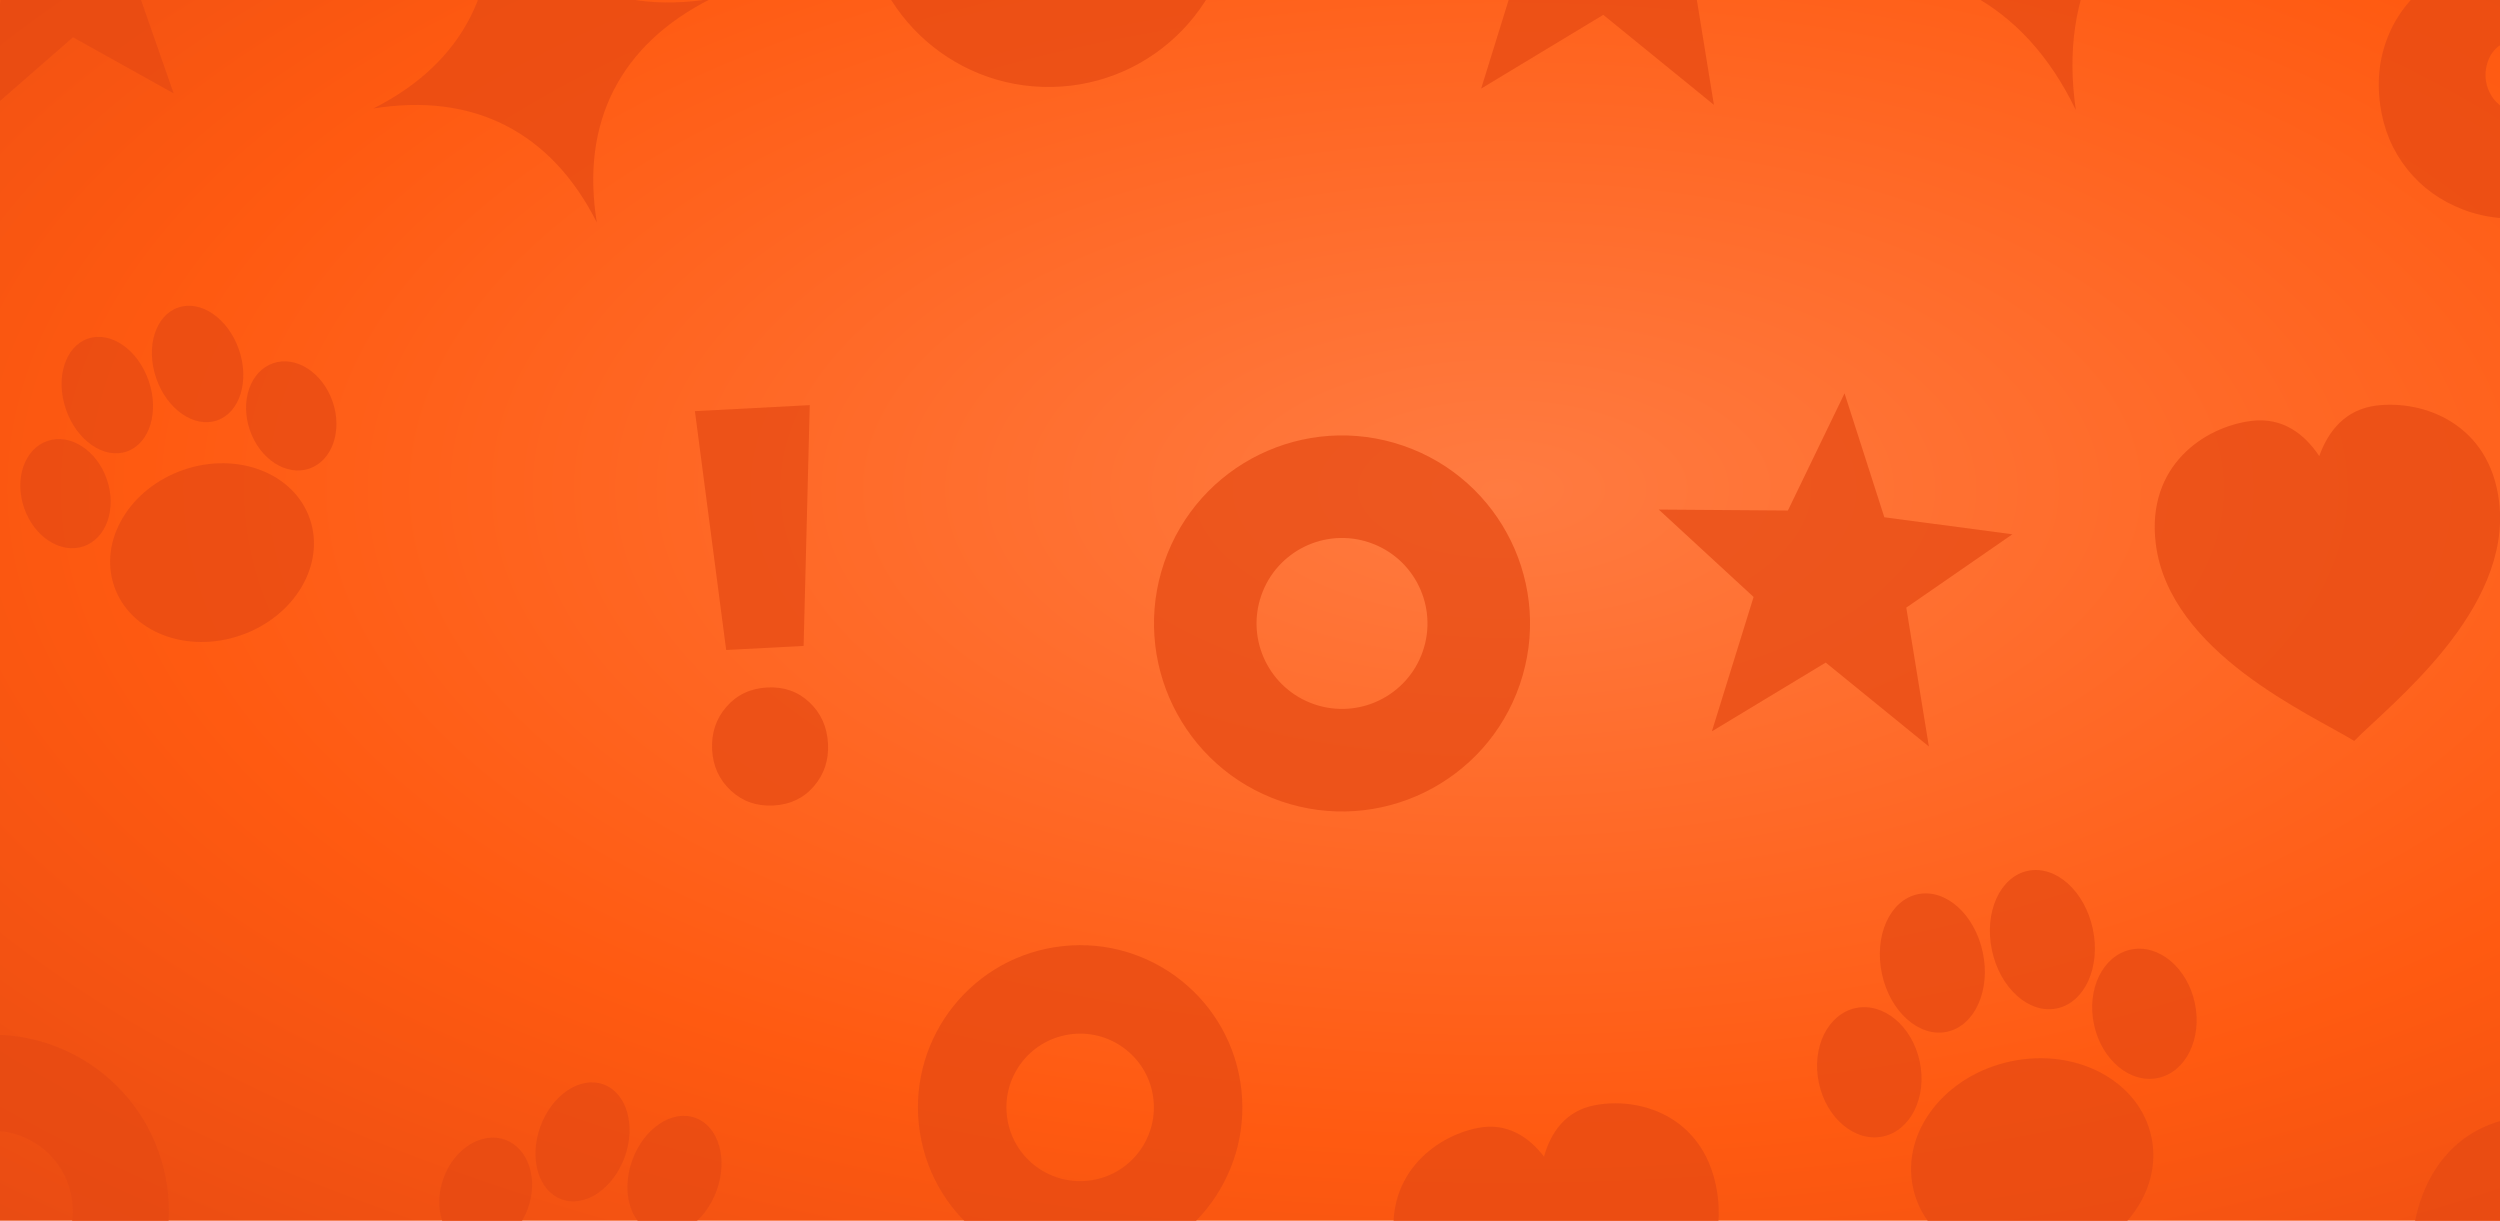
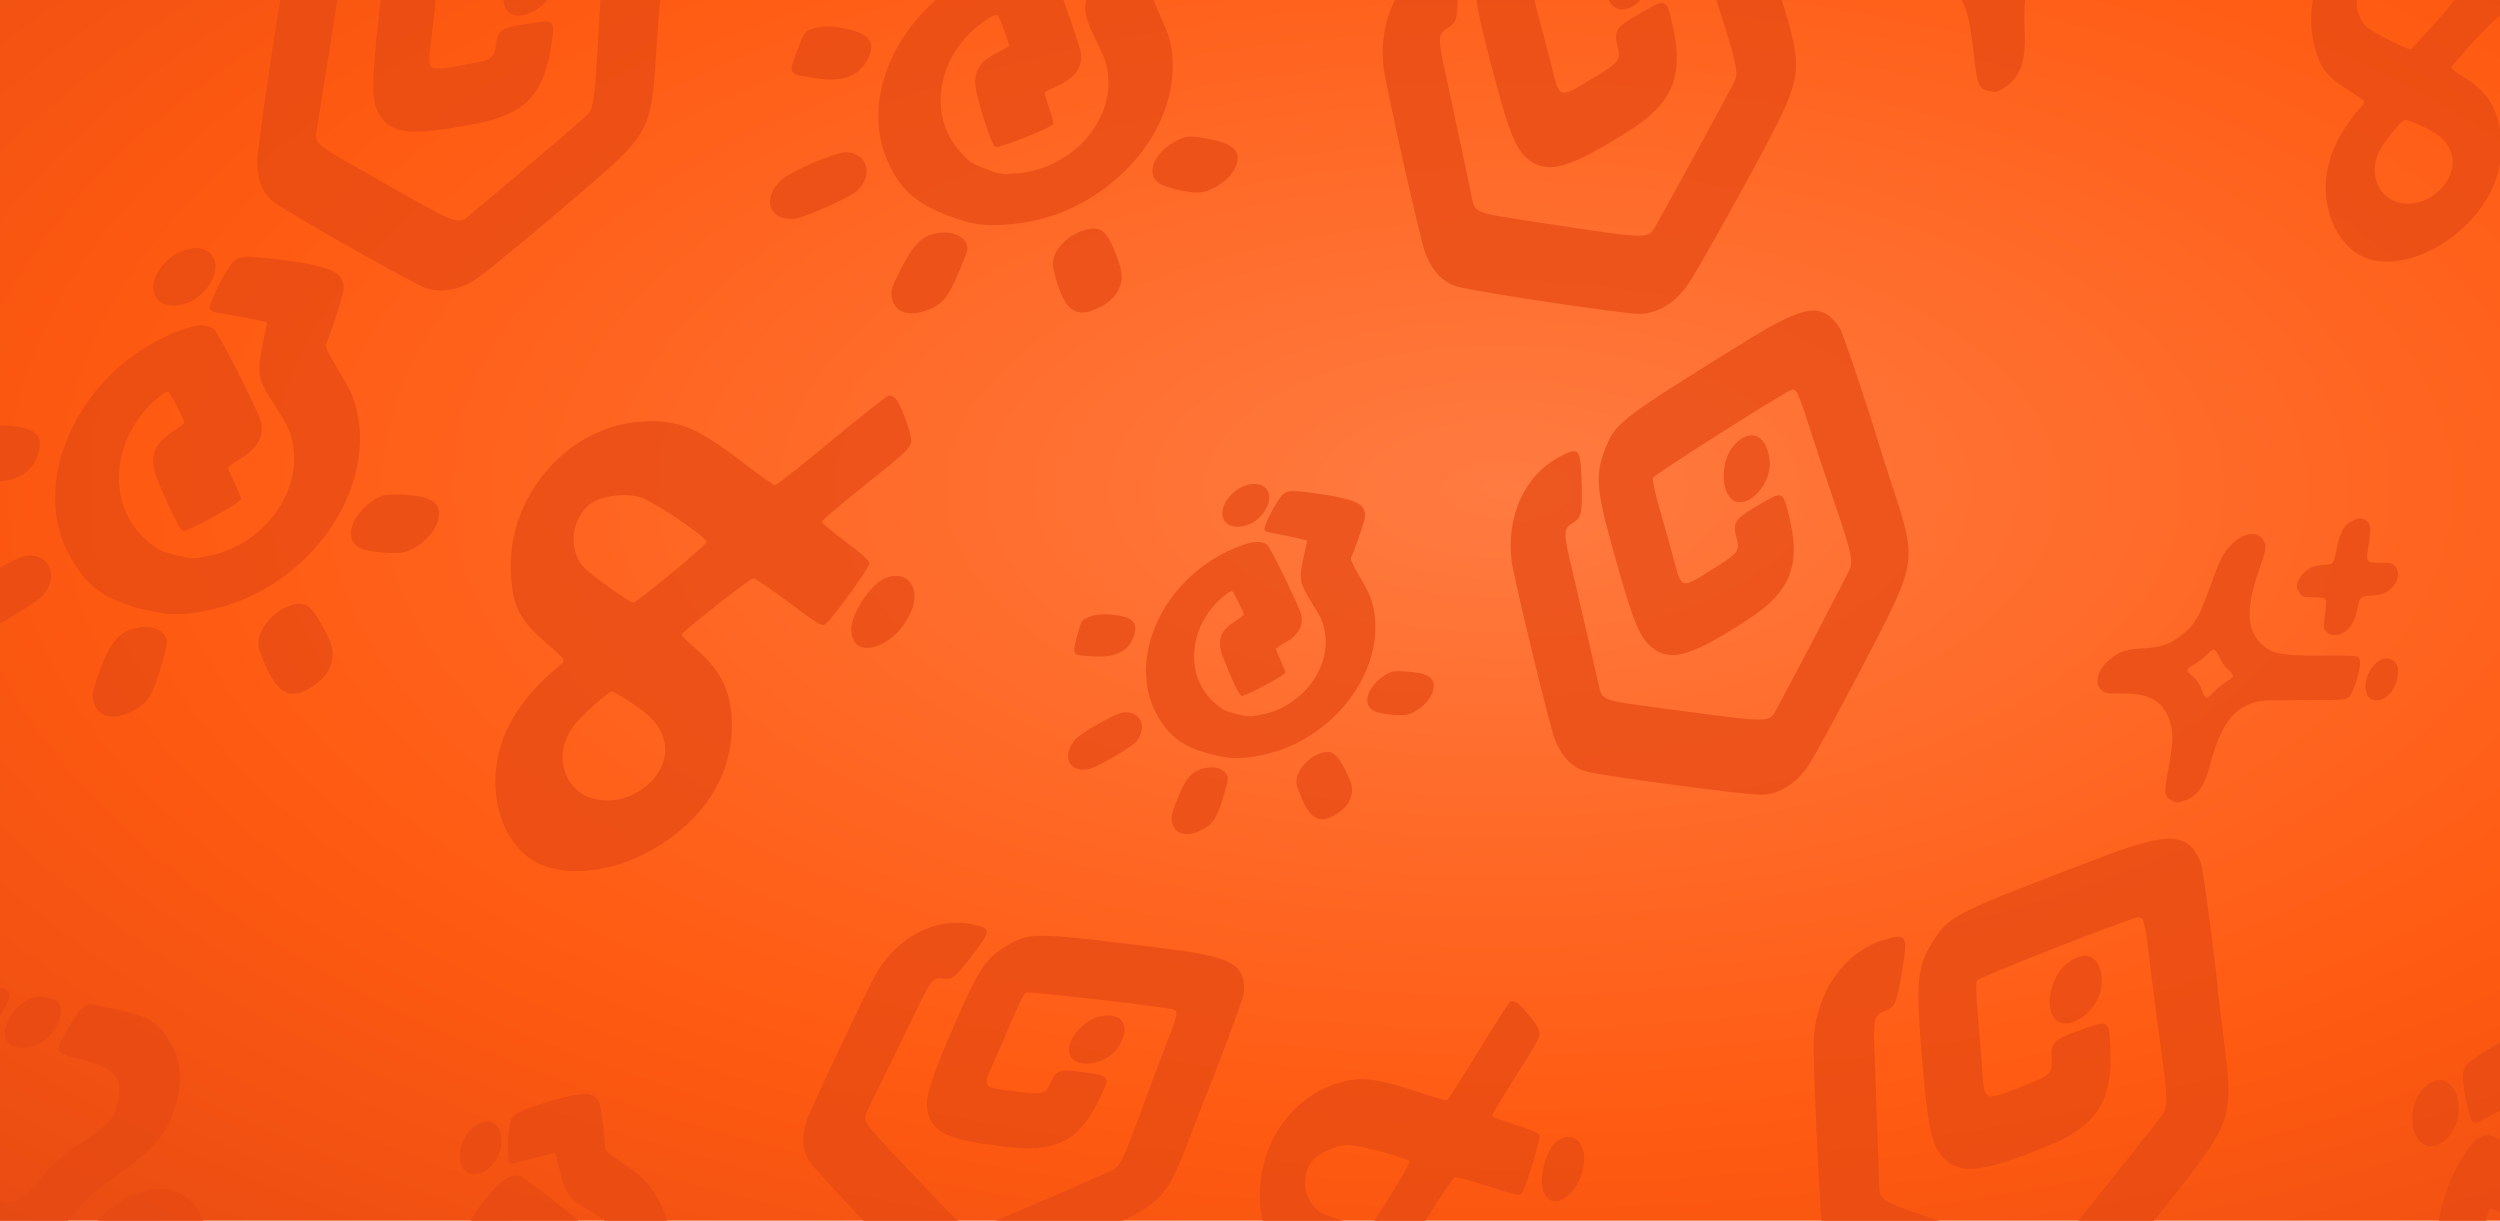
<svg xmlns="http://www.w3.org/2000/svg" width="1024" height="500" viewBox="0 0 1024 500">
  <defs>
    <radialGradient id="bg" cx=".6" cy=".4" r=".9">
      <stop offset="0" stop-color="#FF7B41" />
      <stop offset=".6" stop-color="#FF5A11" />
      <stop offset="1" stop-color="#E54913" />
    </radialGradient>
-     <symbol id="g-sparkle" viewBox="0 0 100 100" overflow="visible">
-       <g fill="currentColor">
-         <path d="M50 4C54 30 70 46 96 50C70 54 54 70 50 96C46 70 30 54 4 50C30 46 46 30 50 4Z" />
-       </g>
-     </symbol>
-     <symbol id="g-heart" viewBox="0 0 100 100" overflow="visible">
-       <g fill="currentColor">
-         <path d="M50 90C40 82 6 62 6 34C6 14 22 6 34 6C42 6 47 11 50 17C53 11 58 6 66 6C78 6 94 14 94 34C94 62 60 82 50 90Z" />
-       </g>
-     </symbol>
-     <symbol id="g-ring" viewBox="0 0 100 100" overflow="visible">
-       <g fill="currentColor">
-         <path fill-rule="evenodd" d="M50 6a44 44 0 1 1 0 88a44 44 0 1 1 0-88Zm0 24a20 20 0 1 0 0 40a20 20 0 1 0 0-40Z" />
+     <symbol id="g-amp" viewBox="0 0 100 100" overflow="visible">
+       <g transform="scale(0.43478)">
+         <g transform="translate(0,230) scale(0.1,-0.1)" fill="currentColor">
+           <path d="M1833 2090 c-155 -116 -288 -210 -296 -210 -7 0 -75 54 -152 120 -222 190 -318 235 -495 234 -384 -2 -713 -356 -698 -751 5 -152 36 -214 162 -336 91 -88 91 -88 61 -110 -139 -102 -238 -213 -295 -332 -112 -232 -66 -513 102 -635 137 -99 385 -92 603 17 265 133 420 348 433 604 8 161 -36 271 -154 385 -41 39 -74 75 -74 80 1 13 355 264 374 264 8 0 85 -59 171 -130 148 -123 159 -130 179 -117 36 24 235 271 235 292 0 13 -37 51 -114 115 -63 52 -115 99 -114 105 0 5 88 73 195 150 259 185 274 199 274 238 0 42 -46 186 -67 209 -9 10 -23 18 -32 18 -9 -1 -143 -95 -298 -210z m-975 -234 c65 -23 321 -216 322 -242 0 -14 -364 -284 -383 -284 -19 0 -220 162 -246 198 -73 104 -33 264 80 320 53 26 164 30 227 8z m-117 -1012 c121 -88 162 -139 175 -221 25 -156 -161 -306 -338 -272 -177 32 -234 239 -107 383 45 51 176 156 195 156 7 0 40 -21 75 -46z M2071 1389 c-80 -24 -191 -173 -191 -258 0 -156 222 -95 306 84 54 113 -7 205 -115 174z" />
+         </g>
      </g>
    </symbol>
    <symbol id="g-paw" viewBox="0 0 100 100" overflow="visible">
-       <g fill="currentColor">
-         <ellipse cx="50" cy="66" rx="26" ry="22" />
-         <ellipse cx="20" cy="40" rx="11" ry="14" />
-         <ellipse cx="38" cy="20" rx="11" ry="15" />
-         <ellipse cx="62" cy="20" rx="11" ry="15" />
-         <ellipse cx="80" cy="40" rx="11" ry="14" />
+       <g transform="scale(0.38911)">
+         <g transform="translate(0,257) scale(0.1,-0.1)" fill="currentColor">
+           <path d="M1619 2533 c-43 -7 -65 -42 -105 -167 -49 -155 -54 -150 117 -156 199 -7 254 -51 254 -200 0 -97 -12 -118 -144 -255 -115 -119 -159 -180 -215 -294 -42 -87 -58 -107 -108 -132 -105 -53 -220 7 -258 136 -27 91 -83 179 -171 267 -47 47 -96 106 -108 130 -54 112 1 265 111 308 61 24 77 48 120 182 39 124 40 130 23 148 -24 27 -61 25 -152 -5 -249 -84 -434 -329 -450 -596 -11 -181 25 -265 183 -429 69 -73 119 -134 133 -165 77 -164 96 -197 138 -236 163 -150 435 -126 633 58 70 65 117 131 185 261 26 51 72 109 152 195 184 197 251 323 260 493 9 149 -26 252 -118 349 -83 88 -144 109 -314 111 -77 1 -152 0 -166 -3z M1274 2501 c-88 -54 -144 -212 -96 -270 42 -53 155 -31 217 42 65 76 82 197 32 232 -31 22 -115 19 -153 -4z M2209 1567 c-244 -69 -423 -389 -356 -637 9 -30 14 -56 13 -58 -2 -1 -29 13 -61 32 -135 82 -290 53 -420 -78 -118 -119 -170 -260 -163 -443 5 -145 50 -246 131 -300 297 -199 672 234 571 660 -8 35 5 35 57 -2 160 -117 413 -7 526 228 158 328 -16 677 -298 598z m10 -307 c61 -32 66 -215 6 -242 -64 -29 -115 29 -115 129 0 92 51 145 109 113z m-609 -648 c66 -66 39 -242 -37 -242 -88 0 -121 173 -48 246 31 31 50 30 85 -4z M369 1476 c-252 -89 -423 -409 -355 -665 101 -379 656 -168 733 278 50 286 -133 474 -378 387z m56 -310 c59 -60 32 -214 -41 -232 -90 -23 -130 86 -73 198 31 62 74 74 114 34z M828 886 c-245 -101 -401 -447 -313 -697 123 -354 658 -59 682 377 15 263 -153 409 -369 320z m64 -316 c39 -54 32 -152 -17 -204 -87 -94 -169 81 -95 202 26 42 81 43 112 2z" />
+         </g>
      </g>
    </symbol>
-     <symbol id="g-arrow" viewBox="0 0 100 100" overflow="visible">
-       <g fill="currentColor">
-         <path d="M6 34H50V10L96 50L50 90V66H6Z" />
+     <symbol id="g-badge" viewBox="0 0 100 100" overflow="visible">
+       <g transform="scale(0.42017)">
+         <g transform="translate(0,238) scale(0.1,-0.1)" fill="currentColor">
+           <path d="M1825 2340 c-787 -136 -824 -146 -924 -249 -110 -113 -134 -185 -172 -511 -50 -436 -50 -531 4 -611 67 -100 187 -108 540 -38 268 54 373 166 412 442 19 139 22 137 -150 110 -132 -20 -150 -33 -160 -116 -10 -76 -19 -82 -189 -112 -198 -35 -193 -38 -172 131 8 65 22 191 31 279 11 102 22 165 30 174 13 13 814 161 873 161 35 0 36 -16 18 -258 -9 -125 -21 -312 -26 -417 -14 -251 -23 -311 -52 -343 -20 -22 -512 -441 -644 -549 -88 -72 -40 -90 -594 224 -294 167 -287 160 -270 255 12 70 63 397 100 631 31 207 38 221 100 232 53 9 65 26 121 174 70 187 67 198 -51 187 -214 -19 -396 -191 -459 -431 -24 -93 -144 -906 -145 -985 -1 -106 31 -183 97 -231 91 -66 771 -451 838 -474 87 -31 192 -13 286 50 59 39 390 314 633 524 322 280 341 316 365 691 8 124 17 248 20 275 17 164 45 632 39 659 -36 168 -124 190 -499 126z M1551 1838 c-104 -51 -170 -220 -111 -283 63 -67 228 18 260 134 38 137 -32 207 -149 149z" />
+         </g>
      </g>
    </symbol>
-     <symbol id="g-star" viewBox="0 0 100 100" overflow="visible">
-       <g fill="currentColor">
-         <path d="M50 6L62 36L94 38L69 58L77 92L50 73L23 92L31 58L6 38L38 36Z" />
+     <symbol id="g-sparkle" viewBox="0 0 100 100" overflow="visible">
+       <g transform="scale(0.33445)">
+         <g transform="translate(0,299) scale(0.1,-0.1)" fill="currentColor">
+           <path d="M1915 2771 c-82 -50 -107 -108 -113 -261 -5 -134 -6 -136 -83 -151 -83 -16 -142 -58 -173 -121 -35 -69 -33 -102 5 -140 30 -30 31 -31 102 -23 145 16 131 28 137 -113 5 -122 5 -124 34 -149 57 -49 152 -9 197 84 17 35 25 72 29 140 6 109 6 109 103 132 90 21 117 38 157 93 44 60 43 135 -1 172 -35 30 -29 29 -135 14 -115 -16 -114 -17 -114 139 0 137 -11 176 -56 193 -36 14 -55 12 -89 -9z M1045 2506 c-54 -25 -111 -84 -147 -153 -38 -72 -48 -113 -102 -391 -41 -208 -69 -273 -162 -371 -84 -89 -152 -125 -301 -157 -137 -30 -182 -53 -250 -128 -87 -95 -105 -207 -42 -260 36 -30 63 -32 172 -11 235 45 368 -9 448 -180 39 -83 49 -169 43 -379 -7 -210 1 -235 75 -257 36 -11 45 -9 94 15 100 49 150 144 168 318 33 340 110 499 279 581 63 31 69 32 448 92 295 47 314 52 333 87 36 67 59 276 34 314 -20 32 -7 32 -340 -21 -276 -44 -369 -45 -450 -3 -176 92 -221 285 -151 647 31 162 29 199 -14 243 -32 32 -83 37 -135 14z m-68 -1043 c22 -33 61 -73 89 -91 64 -44 64 -49 -2 -106 -31 -27 -72 -73 -91 -103 -42 -65 -58 -66 -93 -1 -33 60 -56 85 -107 115 -55 32 -54 41 7 92 28 24 69 67 91 97 50 68 58 67 106 -3z M2300 1644 c-116 -98 -110 -334 9 -334 103 0 182 139 157 275 -16 83 -101 113 -166 59z" />
+         </g>
      </g>
    </symbol>
-     <symbol id="g-amp" viewBox="0 0 100 100" overflow="visible">
-       <g fill="currentColor">
-         <path transform="translate(-0.5 98.4) scale(0.1359 -0.1359)" d="M490 0 174 349Q136 392 120.5 430.0Q105 468 105 513Q105 568 133.5 616.0Q162 664 212.5 694.0Q263 724 330 724Q384 724 424.5 709.5Q465 695 493.0 673.5Q521 652 534 631L409 506Q391 531 373.0 539.5Q355 548 335 548Q313 548 299.5 535.5Q286 523 286 506Q286 495 291.5 483.0Q297 471 308 458L716 0ZM266 -12Q194 -12 140.5 17.5Q87 47 57.5 97.0Q28 147 28 208Q28 276 63.0 329.5Q98 383 171 416L251 284Q228 277 217.5 260.0Q207 243 207 224Q207 209 214.0 195.0Q221 181 235.0 172.0Q249 163 269 163Q286 163 302.0 171.5Q318 180 334 203L469 74Q455 56 425.5 36.0Q396 16 355.0 2.0Q314 -12 266 -12Z" />
-       </g>
-     </symbol>
-     <symbol id="g-bang" viewBox="0 0 100 100" overflow="visible">
-       <g fill="currentColor">
-         <path transform="translate(29.2 98.4) scale(0.1344 -0.1344)" d="M82 283 47 732H262L227 283ZM155 -12Q108 -12 77.0 20.0Q46 52 46 98Q46 145 77.0 177.0Q108 209 155 209Q202 209 232.5 177.0Q263 145 263 98Q263 52 232.5 20.0Q202 -12 155 -12Z" />
+     <symbol id="g-sun" viewBox="0 0 100 100" overflow="visible">
+       <g transform="scale(0.37594)">
+         <g transform="translate(0,266) scale(0.1,-0.1)" fill="currentColor">
+           <path d="M1411 2639 c-184 -24 -198 -32 -227 -124 -29 -91 -49 -199 -40 -221 6 -15 16 -16 109 -9 56 5 127 9 157 9 l55 1 6 -125 c7 -164 18 -186 150 -310 87 -80 107 -105 138 -169 116 -244 -18 -572 -287 -703 -84 -41 -90 -43 -183 -43 -90 0 -99 2 -171 38 -227 112 -312 404 -193 664 31 69 94 155 109 151 13 -3 126 -133 126 -144 0 -3 -22 -30 -49 -60 -89 -97 -93 -170 -18 -275 90 -125 182 -234 202 -237 22 -3 266 222 265 245 0 6 -25 40 -55 76 -30 35 -55 68 -55 74 0 5 22 31 50 58 82 81 103 162 59 234 -37 61 -338 407 -364 419 -53 24 -115 1 -225 -83 -446 -342 -556 -986 -227 -1320 126 -127 238 -170 442 -170 155 1 221 17 370 92 468 235 708 822 503 1236 -34 68 -59 100 -150 190 -74 74 -107 114 -104 125 11 39 28 282 22 315 -4 22 -18 46 -37 61 -39 33 -157 34 -378 5z M952 2579 c-119 -59 -180 -231 -106 -300 57 -53 179 -11 236 81 95 153 14 290 -130 219z M2415 1564 c-94 -18 -120 -30 -156 -72 -101 -115 -102 -249 -2 -268 48 -9 187 13 233 36 73 37 139 139 140 213 0 97 -59 122 -215 91z M224 1406 c-78 -15 -126 -36 -166 -74 -27 -25 -28 -28 -28 -144 0 -143 -3 -141 152 -108 162 34 237 101 246 218 8 107 -49 137 -204 108z M1975 838 c-108 -59 -170 -212 -118 -288 134 -196 210 -230 310 -137 59 55 87 109 87 173 0 61 -20 96 -115 197 -68 71 -110 85 -164 55z M491 740 c-51 -23 -249 -217 -276 -270 -75 -145 13 -256 148 -189 51 26 257 232 280 281 59 125 -33 233 -152 178z M1185 511 c-94 -42 -129 -111 -146 -282 -12 -117 -11 -127 7 -164 38 -79 130 -81 216 -5 75 65 90 111 96 277 4 141 4 141 -21 167 -32 32 -92 35 -152 7z" />
+         </g>
      </g>
    </symbol>
  </defs>
  <rect width="1024" height="500" fill="url(#bg)" />
  <g color="#E54913" opacity="0.7">
-     <use href="#g-star" width="143" height="143" transform="translate(-45 -89) rotate(-6 72 72)" />
-     <use href="#g-sparkle" width="158" height="158" transform="translate(143 -57) rotate(-18 79 79)" />
-     <use href="#g-ring" width="173" height="173" transform="translate(343 -127) rotate(-1 87 87)" />
-     <use href="#g-star" width="177" height="177" transform="translate(571 -123) rotate(4 89 89)" />
-     <use href="#g-sparkle" width="185" height="185" transform="translate(733 -129) rotate(-17 93 93)" />
-     <use href="#g-amp" width="182" height="182" transform="translate(963 -96) rotate(-8 91 91)" />
-     <use href="#g-paw" width="163" height="163" transform="translate(-3 120) rotate(-19 82 82)" />
-     <use href="#g-bang" width="163" height="163" transform="translate(231 167) rotate(-3 82 82)" />
-     <use href="#g-ring" width="175" height="175" transform="translate(462 168) rotate(19 88 88)" />
-     <use href="#g-star" width="165" height="165" transform="translate(668 151) rotate(4 82 82)" />
-     <use href="#g-heart" width="161" height="161" transform="translate(876 159) rotate(-7 81 81)" />
-     <use href="#g-amp" width="159" height="159" transform="translate(1018 215) rotate(-6 80 80)" />
-     <use href="#g-ring" width="164" height="164" transform="translate(-85 414) rotate(-17 82 82)" />
-     <use href="#g-paw" width="167" height="167" transform="translate(157 438) rotate(20 83 83)" />
-     <use href="#g-ring" width="151" height="151" transform="translate(367 378) rotate(-9 76 76)" />
-     <use href="#g-heart" width="152" height="152" transform="translate(566 447) rotate(-11 76 76)" />
-     <use href="#g-paw" width="192" height="192" transform="translate(730 350) rotate(-12 96 96)" />
-     <use href="#g-heart" width="183" height="183" transform="translate(967 454) rotate(18 92 92)" />
+     <use href="#g-amp" width="184" height="184" transform="translate(-133 -133) rotate(22 92 92)" />
+     <use href="#g-badge" width="175" height="175" transform="translate(102 -56) rotate(-0 88 88)" />
+     <use href="#g-sun" width="189" height="189" transform="translate(322 -50) rotate(21 94 94)" />
+     <use href="#g-badge" width="186" height="186" transform="translate(561 -56) rotate(-21 93 93)" />
+     <use href="#g-sparkle" width="194" height="194" transform="translate(753 -148) rotate(-8 97 97)" />
+     <use href="#g-amp" width="145" height="145" transform="translate(939 -46) rotate(-12 73 73)" />
+     <use href="#g-sun" width="200" height="200" transform="translate(-18 100) rotate(14 100 100)" />
+     <use href="#g-amp" width="188" height="188" transform="translate(195 166) rotate(-3 94 94)" />
+     <use href="#g-sun" width="150" height="150" transform="translate(439 197) rotate(15 75 75)" />
+     <use href="#g-badge" width="179" height="179" transform="translate(614 148) rotate(-22 90 90)" />
+     <use href="#g-sparkle" width="147" height="147" transform="translate(861 198) rotate(9 73 73)" />
+     <use href="#g-sun" width="166" height="166" transform="translate(1077 128) rotate(-23 83 83)" />
+     <use href="#g-paw" width="182" height="182" transform="translate(-95 402) rotate(12 91 91)" />
+     <use href="#g-sun" width="159" height="159" transform="translate(151 451) rotate(-11 79 79)" />
+     <use href="#g-badge" width="163" height="163" transform="translate(333 370) rotate(17 82 82)" />
+     <use href="#g-amp" width="152" height="152" transform="translate(511 429) rotate(-22 76 76)" />
+     <use href="#g-badge" width="189" height="189" transform="translate(734 356) rotate(-11 94 94)" />
+     <use href="#g-sun" width="190" height="190" transform="translate(958 422) rotate(-24 95 95)" />
  </g>
</svg>
